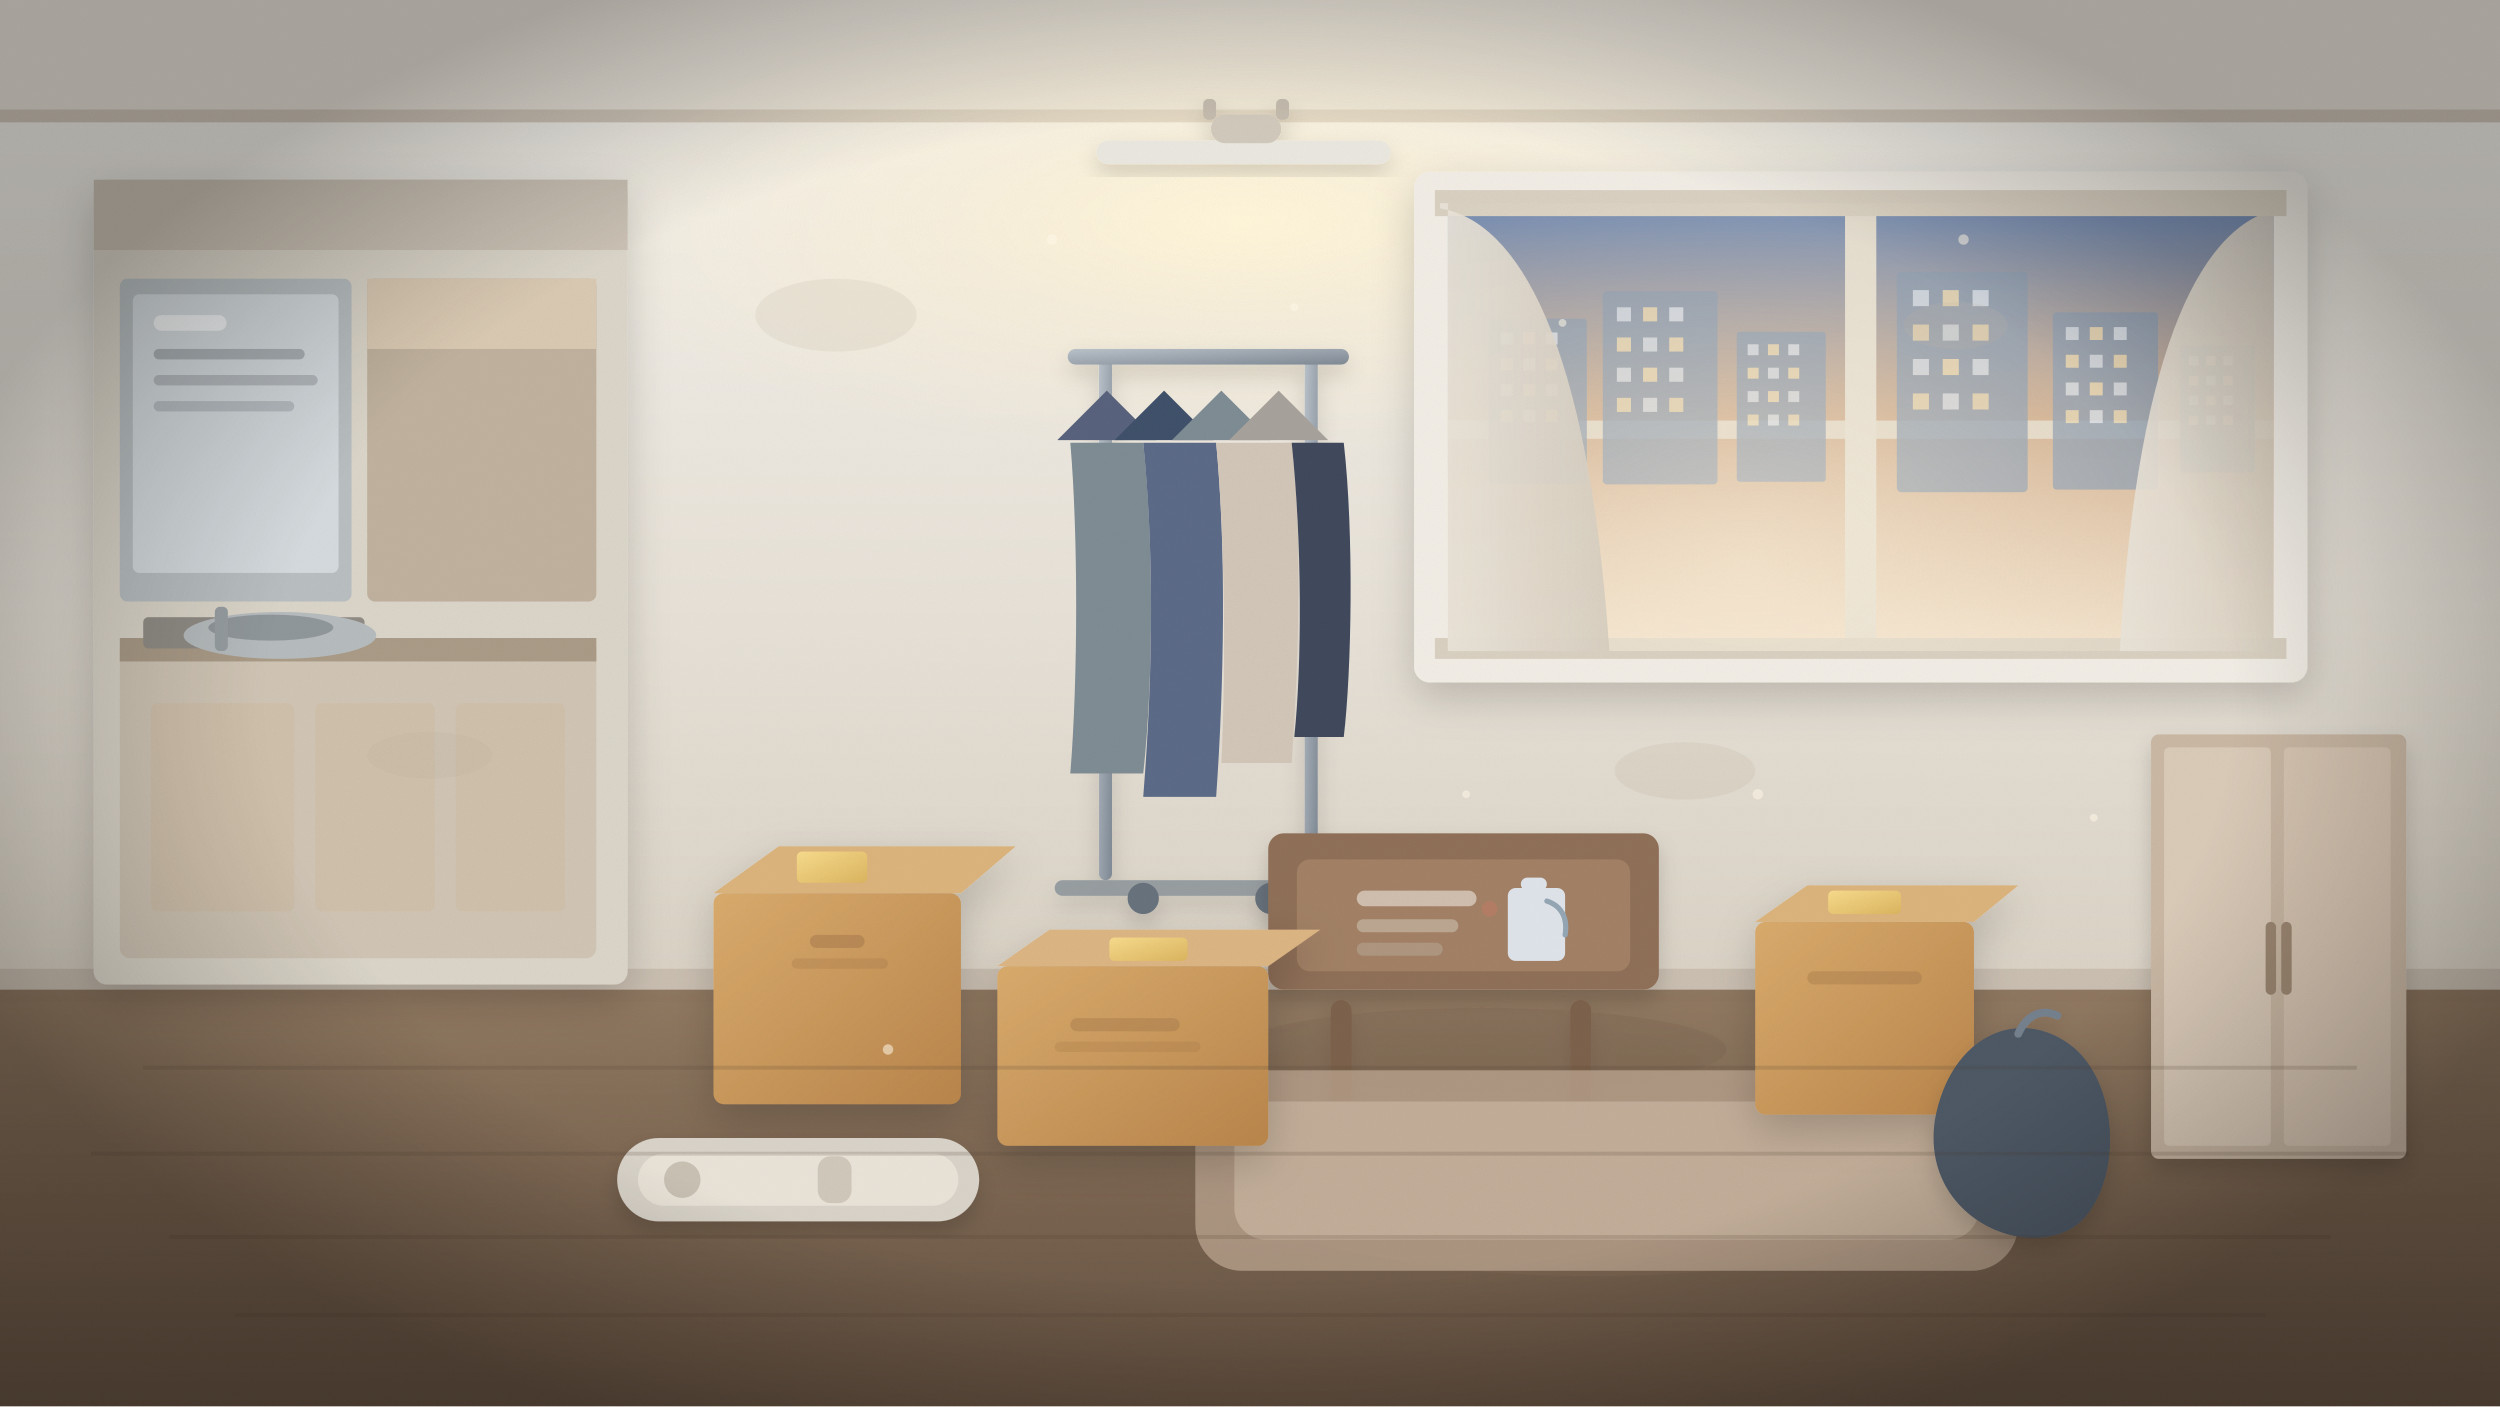
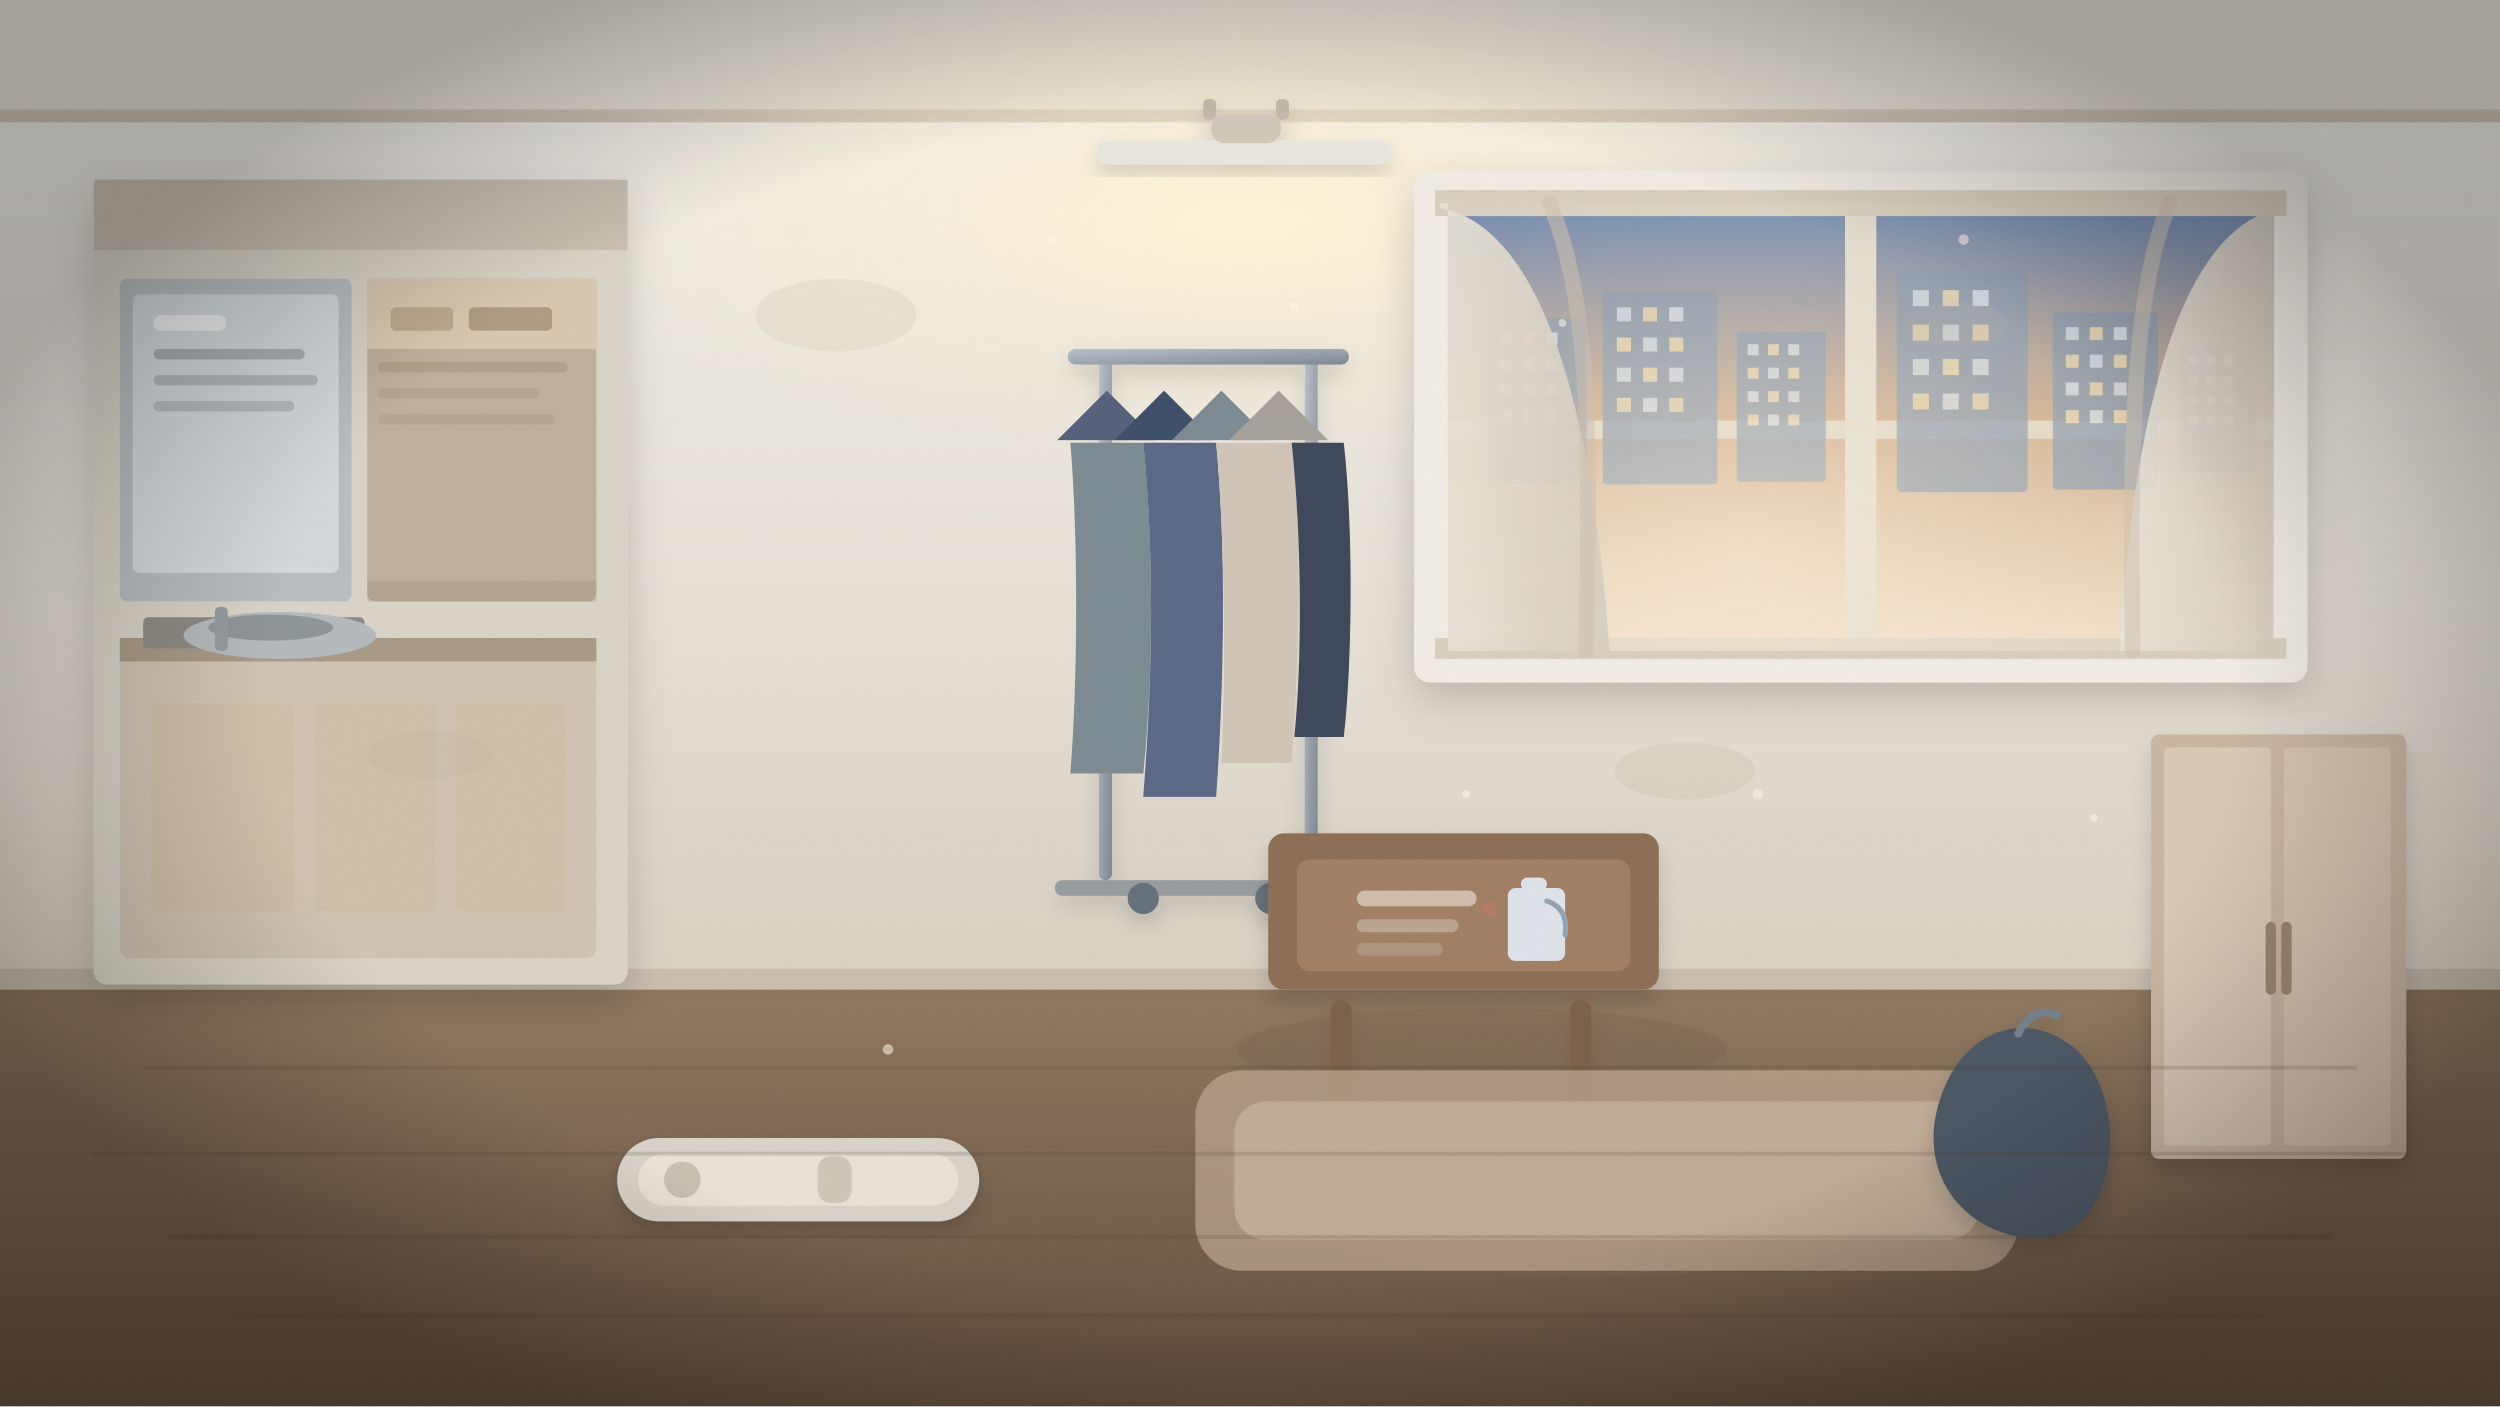
<svg xmlns="http://www.w3.org/2000/svg" width="1920" height="1080" viewBox="0 0 1920 1080" fill="none">
  <defs>
    <linearGradient id="wallGrad" x1="960" y1="80" x2="960" y2="760" gradientUnits="userSpaceOnUse">
      <stop offset="0" stop-color="#F2EFE8" />
      <stop offset="0.56" stop-color="#E6E0D6" />
      <stop offset="1" stop-color="#D8D0C3" />
    </linearGradient>
    <linearGradient id="floorGrad" x1="960" y1="760" x2="960" y2="1080" gradientUnits="userSpaceOnUse">
      <stop offset="0" stop-color="#8F775F" />
      <stop offset="1" stop-color="#604D3D" />
    </linearGradient>
    <linearGradient id="windowSky" x1="0" y1="0" x2="0" y2="1">
      <stop offset="0" stop-color="#6D87B0" />
      <stop offset="0.48" stop-color="#C9A584" />
      <stop offset="1" stop-color="#EFDDC6" />
    </linearGradient>
    <linearGradient id="curtainGrad" x1="0" y1="0" x2="1" y2="0">
      <stop offset="0" stop-color="#E8E2D7" />
      <stop offset="1" stop-color="#D5CCBE" />
    </linearGradient>
    <linearGradient id="boxGrad" x1="0" y1="0" x2="1" y2="1">
      <stop offset="0" stop-color="#D7A96A" />
      <stop offset="1" stop-color="#B78349" />
    </linearGradient>
    <linearGradient id="tapeGrad" x1="0" y1="0" x2="1" y2="1">
      <stop offset="0" stop-color="#F6D98A" />
      <stop offset="1" stop-color="#D9B35D" />
    </linearGradient>
    <linearGradient id="metalGrad" x1="0" y1="0" x2="1" y2="1">
      <stop offset="0" stop-color="#B8C0C8" />
      <stop offset="1" stop-color="#7D8792" />
    </linearGradient>
    <radialGradient id="lampGlow" cx="0" cy="0" r="1" gradientUnits="userSpaceOnUse" gradientTransform="translate(955 170) rotate(90) scale(180 540)">
      <stop offset="0" stop-color="#FFF5D7" stop-opacity="0.95" />
      <stop offset="0.42" stop-color="#FFF1CE" stop-opacity="0.42" />
      <stop offset="1" stop-color="#FFF1CE" stop-opacity="0" />
    </radialGradient>
    <radialGradient id="windowLight" cx="0" cy="0" r="1" gradientUnits="userSpaceOnUse" gradientTransform="translate(1340 430) rotate(90) scale(320 500)">
      <stop offset="0" stop-color="#FFF4DF" stop-opacity="0.55" />
      <stop offset="1" stop-color="#FFF4DF" stop-opacity="0" />
    </radialGradient>
    <radialGradient id="vignette" cx="0" cy="0" r="1" gradientUnits="userSpaceOnUse" gradientTransform="translate(960 540) scale(1040 620)">
      <stop offset="0.72" stop-color="#000000" stop-opacity="0" />
      <stop offset="1" stop-color="#000000" stop-opacity="0.28" />
    </radialGradient>
    <filter id="softShadow" x="-20%" y="-20%" width="140%" height="140%">
      <feDropShadow dx="0" dy="12" stdDeviation="16" flood-color="#000000" flood-opacity="0.18" />
    </filter>
    <filter id="smallShadow" x="-20%" y="-20%" width="140%" height="140%">
      <feDropShadow dx="0" dy="8" stdDeviation="8" flood-color="#000000" flood-opacity="0.16" />
    </filter>
    <filter id="grain" x="0" y="0" width="100%" height="100%">
      <feTurbulence type="fractalNoise" baseFrequency="0.8" numOctaves="2" stitchTiles="stitch" result="noise" />
      <feColorMatrix in="noise" type="saturate" values="0" />
      <feComponentTransfer>
        <feFuncA type="table" tableValues="0 0.04" />
      </feComponentTransfer>
    </filter>
    <symbol id="cityBlock" viewBox="0 0 130 220">
      <rect x="8" y="28" width="114" height="192" rx="4" fill="#7F90A6" />
      <rect x="22" y="44" width="14" height="14" fill="#DDE6F2" opacity="0.8" />
      <rect x="48" y="44" width="14" height="14" fill="#EED8AA" opacity="0.9" />
      <rect x="74" y="44" width="14" height="14" fill="#DDE6F2" opacity="0.85" />
      <rect x="22" y="74" width="14" height="14" fill="#EED8AA" opacity="0.9" />
      <rect x="48" y="74" width="14" height="14" fill="#DDE6F2" opacity="0.8" />
      <rect x="74" y="74" width="14" height="14" fill="#EED8AA" opacity="0.9" />
      <rect x="22" y="104" width="14" height="14" fill="#DDE6F2" opacity="0.8" />
      <rect x="48" y="104" width="14" height="14" fill="#EED8AA" opacity="0.9" />
      <rect x="74" y="104" width="14" height="14" fill="#DDE6F2" opacity="0.8" />
      <rect x="22" y="134" width="14" height="14" fill="#EED8AA" opacity="0.86" />
      <rect x="48" y="134" width="14" height="14" fill="#DDE6F2" opacity="0.8" />
      <rect x="74" y="134" width="14" height="14" fill="#EED8AA" opacity="0.84" />
    </symbol>
  </defs>
  <rect width="1920" height="1080" fill="#D7D0C4" />
-   <rect width="1920" height="760" fill="url(#wallGrad)" />
-   <rect y="760" width="1920" height="320" fill="url(#floorGrad)" />
-   <rect width="1920" height="84" fill="#E7E1D7" />
-   <rect y="84" width="1920" height="10" fill="#CFC5B8" />
-   <rect y="744" width="1920" height="16" fill="#C8BDAF" />
-   <rect y="760" width="1920" height="10" fill="#8A735C" opacity="0.55" />
+   <rect x="0" y="0" width="1920" height="760" fill="url(#wallGrad)" />
+   <rect x="0" y="760" width="1920" height="320" fill="url(#floorGrad)" />
+   <rect x="0" y="0" width="1920" height="84" fill="#E7E1D7" />
+   <rect x="0" y="84" width="1920" height="10" fill="#CFC5B8" />
+   <rect x="0" y="744" width="1920" height="16" fill="#C8BDAF" />
+   <rect x="0" y="760" width="1920" height="10" fill="#8A735C" opacity="0.55" />
  <ellipse cx="955" cy="170" rx="520" ry="180" fill="url(#lampGlow)" />
  <g filter="url(#softShadow)">
    <rect x="72" y="138" width="410" height="618" rx="10" fill="#D9D3C7" />
    <rect x="72" y="138" width="410" height="54" fill="#C9C0B3" />
    <rect x="92" y="214" width="178" height="248" rx="6" fill="#B7BDBF" />
    <rect x="102" y="226" width="158" height="214" rx="5" fill="#D2D8DB" />
    <rect x="282" y="214" width="176" height="248" rx="6" fill="#BDAF9B" />
+     <rect x="282" y="446" width="176" height="16" fill="#8E806F" opacity="0.25" />
    <rect x="282" y="214" width="176" height="54" fill="#D7C7B0" />
    <rect x="92" y="490" width="366" height="246" rx="8" fill="#CEC3B3" />
    <rect x="92" y="490" width="366" height="18" fill="#A89985" />
    <rect x="116" y="540" width="110" height="160" rx="5" fill="#CDBEA9" />
    <rect x="242" y="540" width="92" height="160" rx="5" fill="#CDBEA9" />
    <rect x="350" y="540" width="84" height="160" rx="5" fill="#CDBEA9" />
    <rect x="110" y="474" width="170" height="24" rx="4" fill="#8E8A83" />
    <ellipse cx="215" cy="488" rx="74" ry="18" fill="#B4B9BB" />
    <ellipse cx="208" cy="482" rx="48" ry="10" fill="#8E9599" />
    <rect x="165" y="466" width="10" height="34" rx="4" fill="#949B9F" />
+     <rect x="360" y="236" width="64" height="18" rx="4" fill="#A8967D" opacity="0.9" />
+     <rect x="300" y="236" width="48" height="18" rx="4" fill="#B9A58A" opacity="0.9" />
  </g>
  <rect x="118" y="242" width="56" height="12" rx="6" fill="#F4F4F4" opacity="0.82" />
  <rect x="118" y="268" width="116" height="8" rx="4" fill="#A2A8AD" opacity="0.9" />
  <rect x="118" y="288" width="126" height="8" rx="4" fill="#A2A8AD" opacity="0.7" />
  <rect x="118" y="308" width="108" height="8" rx="4" fill="#A2A8AD" opacity="0.6" />
+   <rect x="290" y="278" width="146" height="8" rx="4" fill="#9D8C76" opacity="0.45" />
+   <rect x="290" y="298" width="124" height="8" rx="4" fill="#9D8C76" opacity="0.3" />
+   <rect x="290" y="318" width="136" height="8" rx="4" fill="#9D8C76" opacity="0.25" />
  <g filter="url(#softShadow)">
    <rect x="1086" y="132" width="686" height="392" rx="12" fill="#F0ECE4" />
    <rect x="1112" y="156" width="634" height="344" rx="4" fill="url(#windowSky)" />
    <rect x="1417" y="156" width="24" height="344" fill="#E0D9CB" />
    <rect x="1112" y="323" width="634" height="14" fill="#E0D9CB" opacity="0.85" />
    <rect x="1102" y="146" width="654" height="20" fill="#D7CEBF" />
    <rect x="1102" y="490" width="654" height="16" fill="#D7CEBF" />
  </g>
  <g opacity="0.82">
    <use href="#cityBlock" x="1138" y="226" width="86" height="146" />
    <use href="#cityBlock" x="1224" y="202" width="102" height="170" />
    <use href="#cityBlock" x="1328" y="238" width="80" height="132" />
    <use href="#cityBlock" x="1448" y="184" width="118" height="194" />
    <use href="#cityBlock" x="1568" y="220" width="98" height="156" />
    <use href="#cityBlock" x="1670" y="246" width="66" height="122" />
  </g>
  <rect x="1112" y="156" width="634" height="344" fill="url(#windowLight)" />
  <path d="M1106 160C1166 170 1220 262 1236 500H1112V156H1106Z" fill="url(#curtainGrad)" opacity="0.92" />
  <path d="M1752 160C1694 170 1642 258 1628 500H1746V156L1752 160Z" fill="url(#curtainGrad)" opacity="0.9" />
+   <path d="M1190 156C1214 214 1224 292 1218 500" stroke="#CDBFAE" stroke-width="12" stroke-linecap="round" opacity="0.55" />
+   <path d="M1666 156C1644 214 1634 292 1638 500" stroke="#CDBFAE" stroke-width="12" stroke-linecap="round" opacity="0.52" />
  <g filter="url(#smallShadow)">
    <rect x="1652" y="564" width="196" height="326" rx="6" fill="#C8B6A2" />
    <rect x="1662" y="574" width="82" height="306" rx="4" fill="#D8C8B6" />
    <rect x="1754" y="574" width="82" height="306" rx="4" fill="#D5C3B0" />
    <rect x="1740" y="708" width="8" height="56" rx="4" fill="#9B866F" />
    <rect x="1752" y="708" width="8" height="56" rx="4" fill="#9B866F" />
  </g>
  <g filter="url(#smallShadow)">
    <rect x="844" y="268" width="10" height="408" rx="5" fill="url(#metalGrad)" />
    <rect x="1002" y="268" width="10" height="408" rx="5" fill="url(#metalGrad)" />
    <rect x="820" y="268" width="216" height="12" rx="6" fill="url(#metalGrad)" />
    <rect x="810" y="676" width="236" height="12" rx="6" fill="#808991" opacity="0.75" />
    <circle cx="878" cy="690" r="12" fill="#66707A" />
    <circle cx="976" cy="690" r="12" fill="#66707A" />
  </g>
  <path d="M850 300L888 338H812L850 300Z" fill="#56607A" />
  <path d="M894 300L932 338H856L894 300Z" fill="#3D4E68" />
  <path d="M938 300L976 338H900L938 300Z" fill="#7C8A92" />
  <path d="M982 300L1020 338H944L982 300Z" fill="#A6A09A" />
  <path d="M822 340C828 410 828 520 822 594H878C886 522 886 414 878 340H822Z" fill="#7C8A92" />
  <path d="M878 340C886 420 886 512 878 612H934C940 528 942 422 934 340H878Z" fill="#596885" />
  <path d="M934 340C940 406 942 500 938 586H992C998 500 1000 406 992 340H934Z" fill="#D0C4B6" />
  <path d="M992 340C1000 416 1000 510 994 566H1032C1038 516 1040 410 1032 340H992Z" fill="#3E465A" />
  <g filter="url(#smallShadow)">
    <ellipse cx="1138" cy="806" rx="188" ry="32" fill="#634D3D" opacity="0.16" />
    <rect x="974" y="640" width="300" height="120" rx="12" fill="#8D6D54" />
    <rect x="996" y="660" width="256" height="86" rx="10" fill="#A07E63" />
    <rect x="1022" y="768" width="16" height="90" rx="8" fill="#7A5E49" />
    <rect x="1206" y="768" width="16" height="90" rx="8" fill="#7A5E49" />
  </g>
  <rect x="1042" y="684" width="92" height="12" rx="6" fill="#D6C7B8" opacity="0.85" />
  <rect x="1042" y="706" width="78" height="10" rx="5" fill="#C2B29E" opacity="0.75" />
  <rect x="1042" y="724" width="66" height="10" rx="5" fill="#B7A692" opacity="0.55" />
  <rect x="1158" y="682" width="44" height="56" rx="6" fill="#DDE2E8" />
  <rect x="1168" y="674" width="20" height="10" rx="5" fill="#DDE2E8" />
  <path d="M1188 692C1200 696 1204 706 1202 718" stroke="#92A4B2" stroke-width="4" stroke-linecap="round" />
  <circle cx="1144" cy="698" r="6" fill="#B57A61" opacity="0.8" />
-   <ellipse cx="1224" cy="902" rx="286" ry="78" fill="#856A56" opacity="0.26" />
-   <rect x="918" y="822" width="632" height="154" rx="36" fill="#B9A38E" opacity="0.75" />
-   <rect x="948" y="846" width="572" height="106" rx="24" fill="#C8B4A0" opacity="0.72" />
-   <g filter="url(#softShadow)">
-     <rect x="548" y="686" width="190" height="162" rx="8" fill="url(#boxGrad)" />
-     <polygon points="548,686 598,650 780,650 738,686" fill="#D9B17A" />
-     <rect x="612" y="654" width="54" height="24" rx="4" fill="url(#tapeGrad)" />
-     <rect x="622" y="718" width="42" height="10" rx="5" fill="#9A6E42" opacity="0.42" />
-     <rect x="608" y="736" width="74" height="8" rx="4" fill="#9A6E42" opacity="0.24" />
-     <rect x="766" y="742" width="208" height="138" rx="8" fill="url(#boxGrad)" />
-     <polygon points="766,742 806,714 1014,714 974,742" fill="#DAB381" />
-     <rect x="852" y="720" width="60" height="18" rx="4" fill="url(#tapeGrad)" />
-     <rect x="822" y="782" width="84" height="10" rx="5" fill="#9A6E42" opacity="0.36" />
-     <rect x="810" y="800" width="112" height="8" rx="4" fill="#9A6E42" opacity="0.22" />
-     <rect x="1348" y="708" width="168" height="148" rx="8" fill="url(#boxGrad)" />
-     <polygon points="1348,708 1388,680 1550,680 1516,708" fill="#D9B17A" />
-     <rect x="1404" y="684" width="56" height="18" rx="4" fill="url(#tapeGrad)" />
-     <rect x="1388" y="746" width="88" height="10" rx="5" fill="#9A6E42" opacity="0.34" />
+   <g>
+     <ellipse cx="1224" cy="902" rx="286" ry="78" fill="#856A56" opacity="0.26" />
+     <rect x="918" y="822" width="632" height="154" rx="36" fill="#B9A38E" opacity="0.75" />
+     <rect x="948" y="846" width="572" height="106" rx="24" fill="#C8B4A0" opacity="0.72" />
  </g>
  <g filter="url(#smallShadow)">
    <path d="M1486 860C1498 794 1552 772 1592 804C1626 832 1630 900 1602 934C1568 974 1474 940 1486 860Z" fill="#4B5663" />
    <path d="M1550 794C1556 780 1568 774 1580 780" stroke="#737E8C" stroke-width="6" stroke-linecap="round" />
  </g>
  <g filter="url(#smallShadow)">
    <rect x="474" y="874" width="278" height="64" rx="32" fill="#D7D1C7" />
    <rect x="490" y="886" width="246" height="40" rx="20" fill="#E8E1D6" />
    <circle cx="524" cy="906" r="14" fill="#C7BFB1" />
    <rect x="628" y="888" width="26" height="36" rx="10" fill="#C7BFB1" opacity="0.8" />
  </g>
  <g filter="url(#smallShadow)">
    <rect x="842" y="108" width="226" height="18" rx="9" fill="#E9E6DE" />
    <rect x="930" y="88" width="54" height="22" rx="11" fill="#CFC7BA" />
    <rect x="924" y="76" width="10" height="16" rx="4" fill="#C3BAAC" />
    <rect x="980" y="76" width="10" height="16" rx="4" fill="#C3BAAC" />
  </g>
  <g opacity="0.18">
    <ellipse cx="642" cy="242" rx="62" ry="28" fill="#BFB39F" />
    <ellipse cx="1502" cy="250" rx="40" ry="18" fill="#BFB39F" />
    <ellipse cx="1294" cy="592" rx="54" ry="22" fill="#B7AA97" />
    <ellipse cx="330" cy="580" rx="48" ry="18" fill="#B8AB98" />
  </g>
  <g fill="#FFF8E7" opacity="0.54">
    <circle cx="808" cy="184" r="4" />
    <circle cx="1200" cy="248" r="3" />
    <circle cx="1508" cy="184" r="4" />
    <circle cx="1350" cy="610" r="4" />
    <circle cx="682" cy="806" r="4" />
    <circle cx="1126" cy="610" r="3" />
    <circle cx="994" cy="236" r="3" />
    <circle cx="1608" cy="628" r="3" />
  </g>
  <g opacity="0.18" stroke="#4D3B2E" stroke-width="3">
    <line x1="110" y1="820" x2="1810" y2="820" />
    <line x1="70" y1="886" x2="1850" y2="886" />
    <line x1="130" y1="950" x2="1790" y2="950" />
    <line x1="180" y1="1010" x2="1740" y2="1010" />
  </g>
  <rect width="1920" height="1080" filter="url(#grain)" opacity="0.85" />
  <rect width="1920" height="1080" fill="url(#vignette)" />
</svg>
